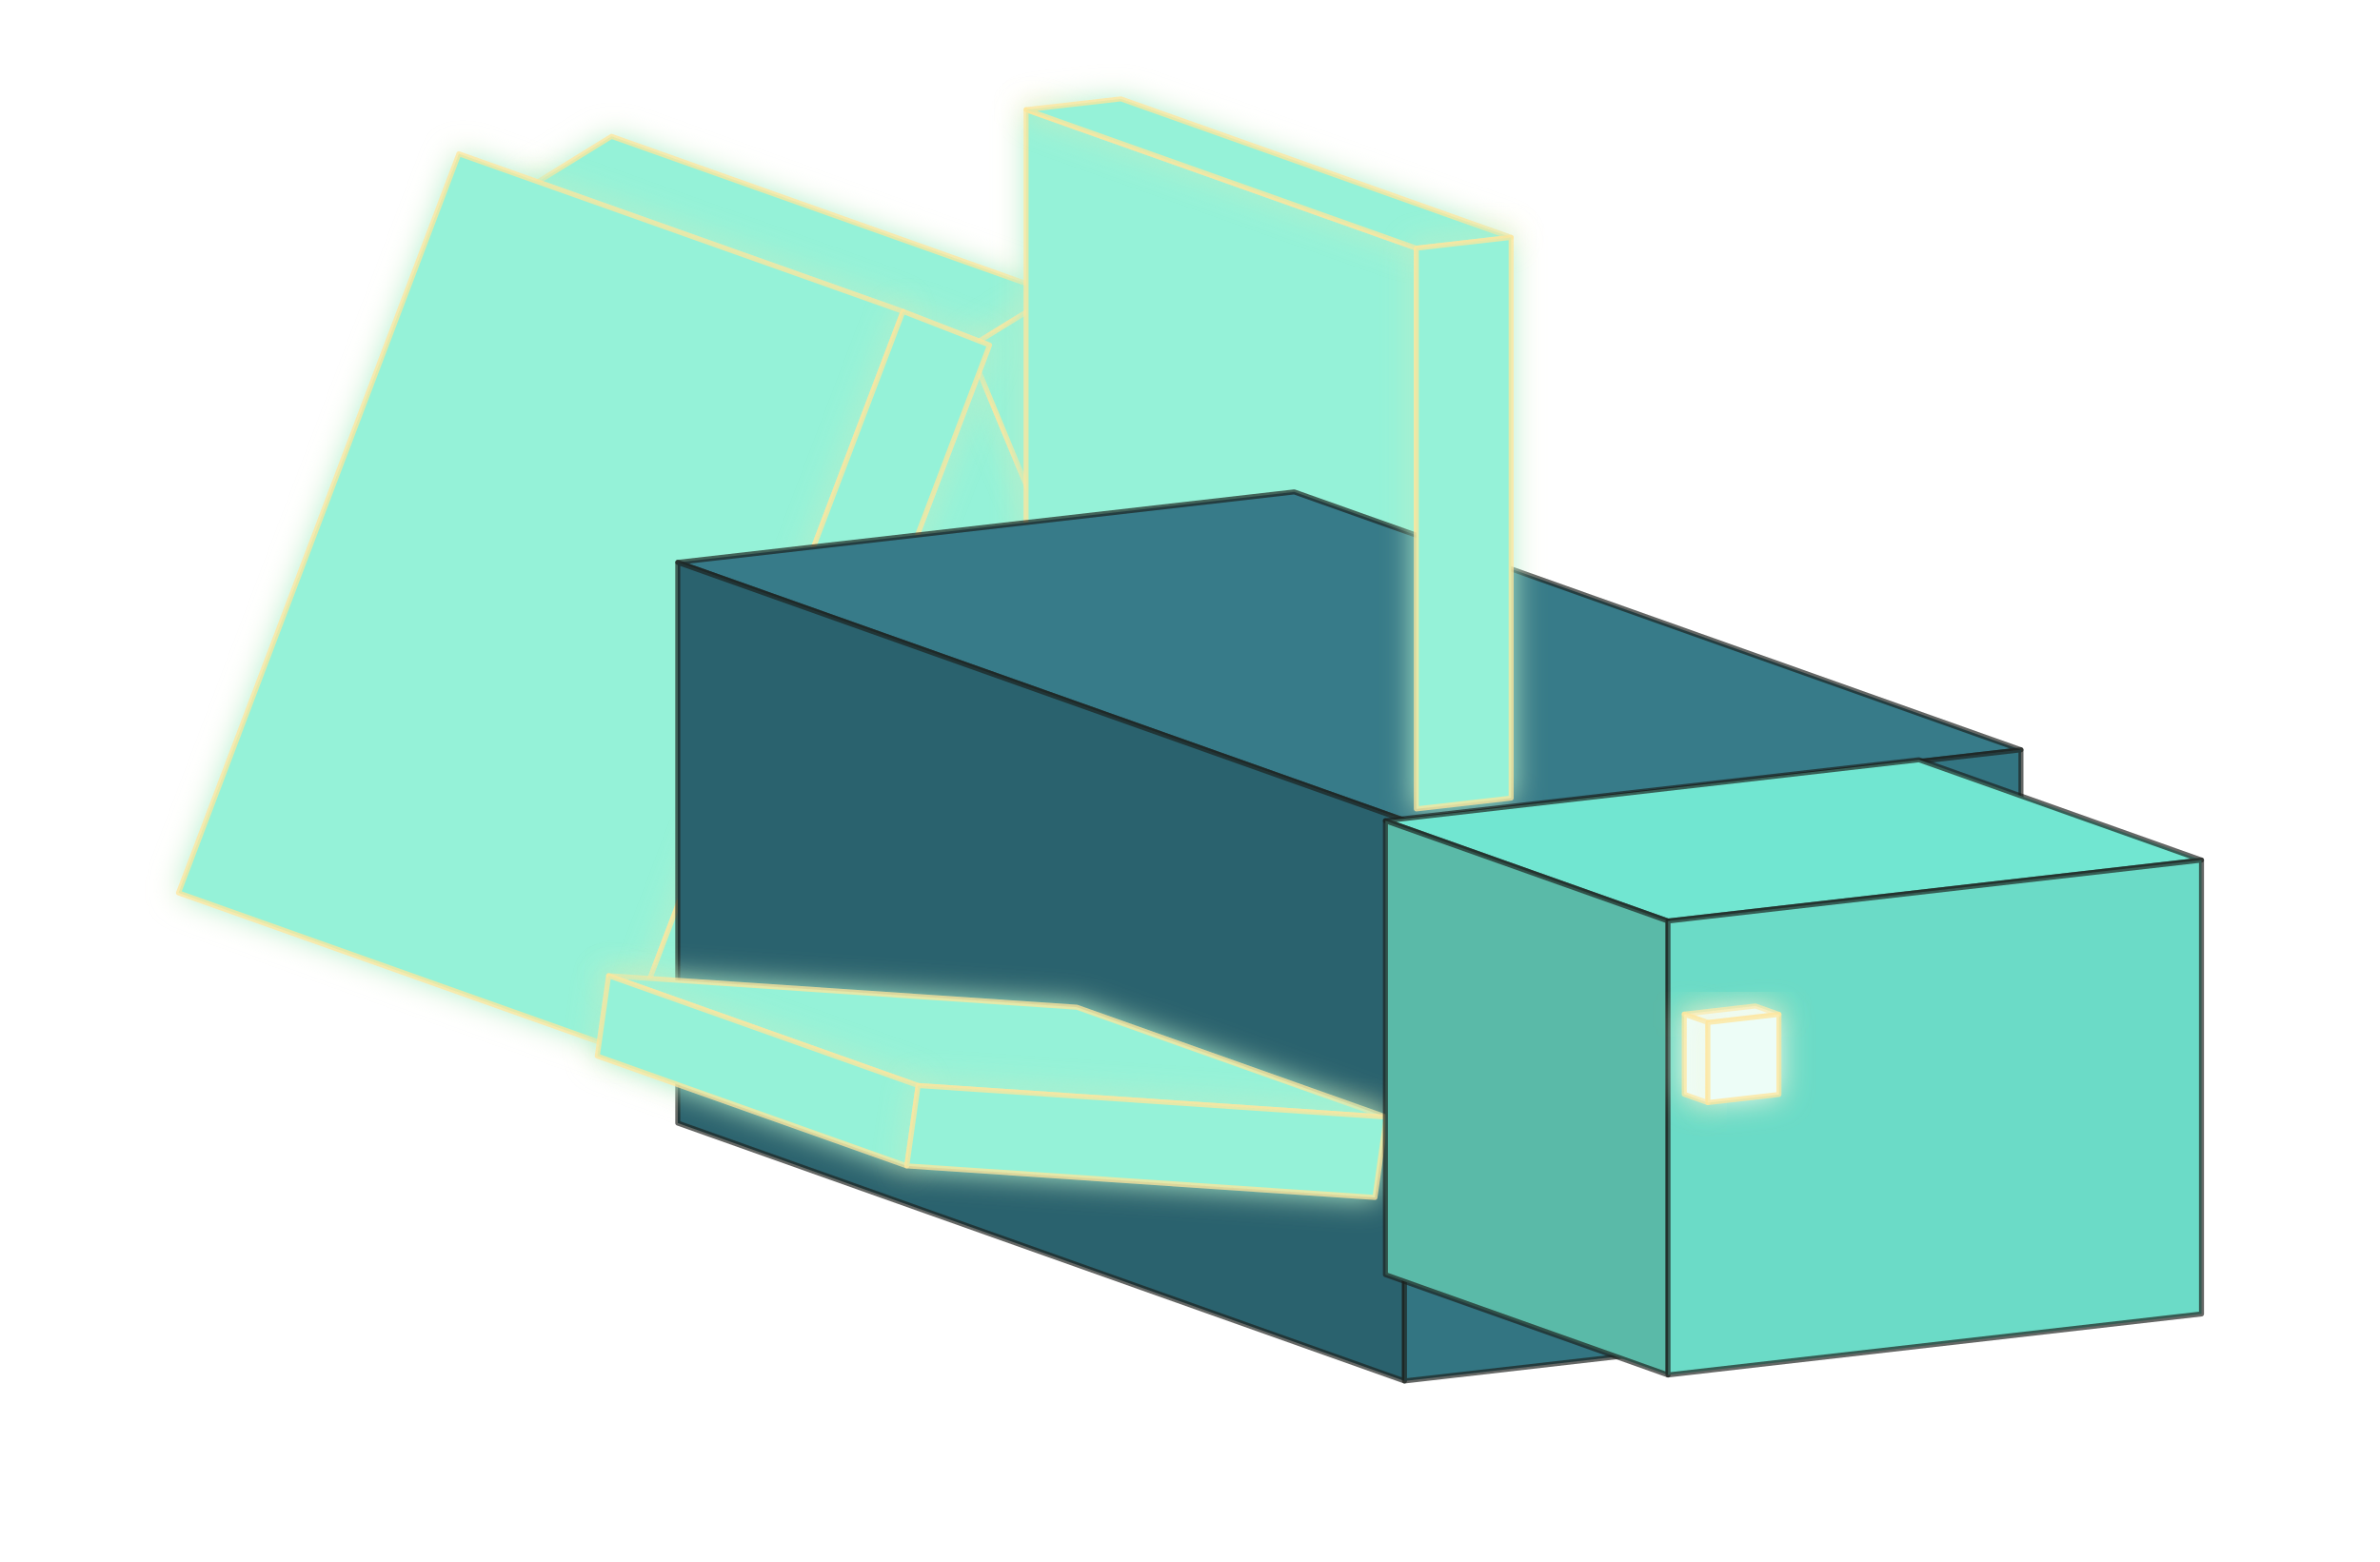
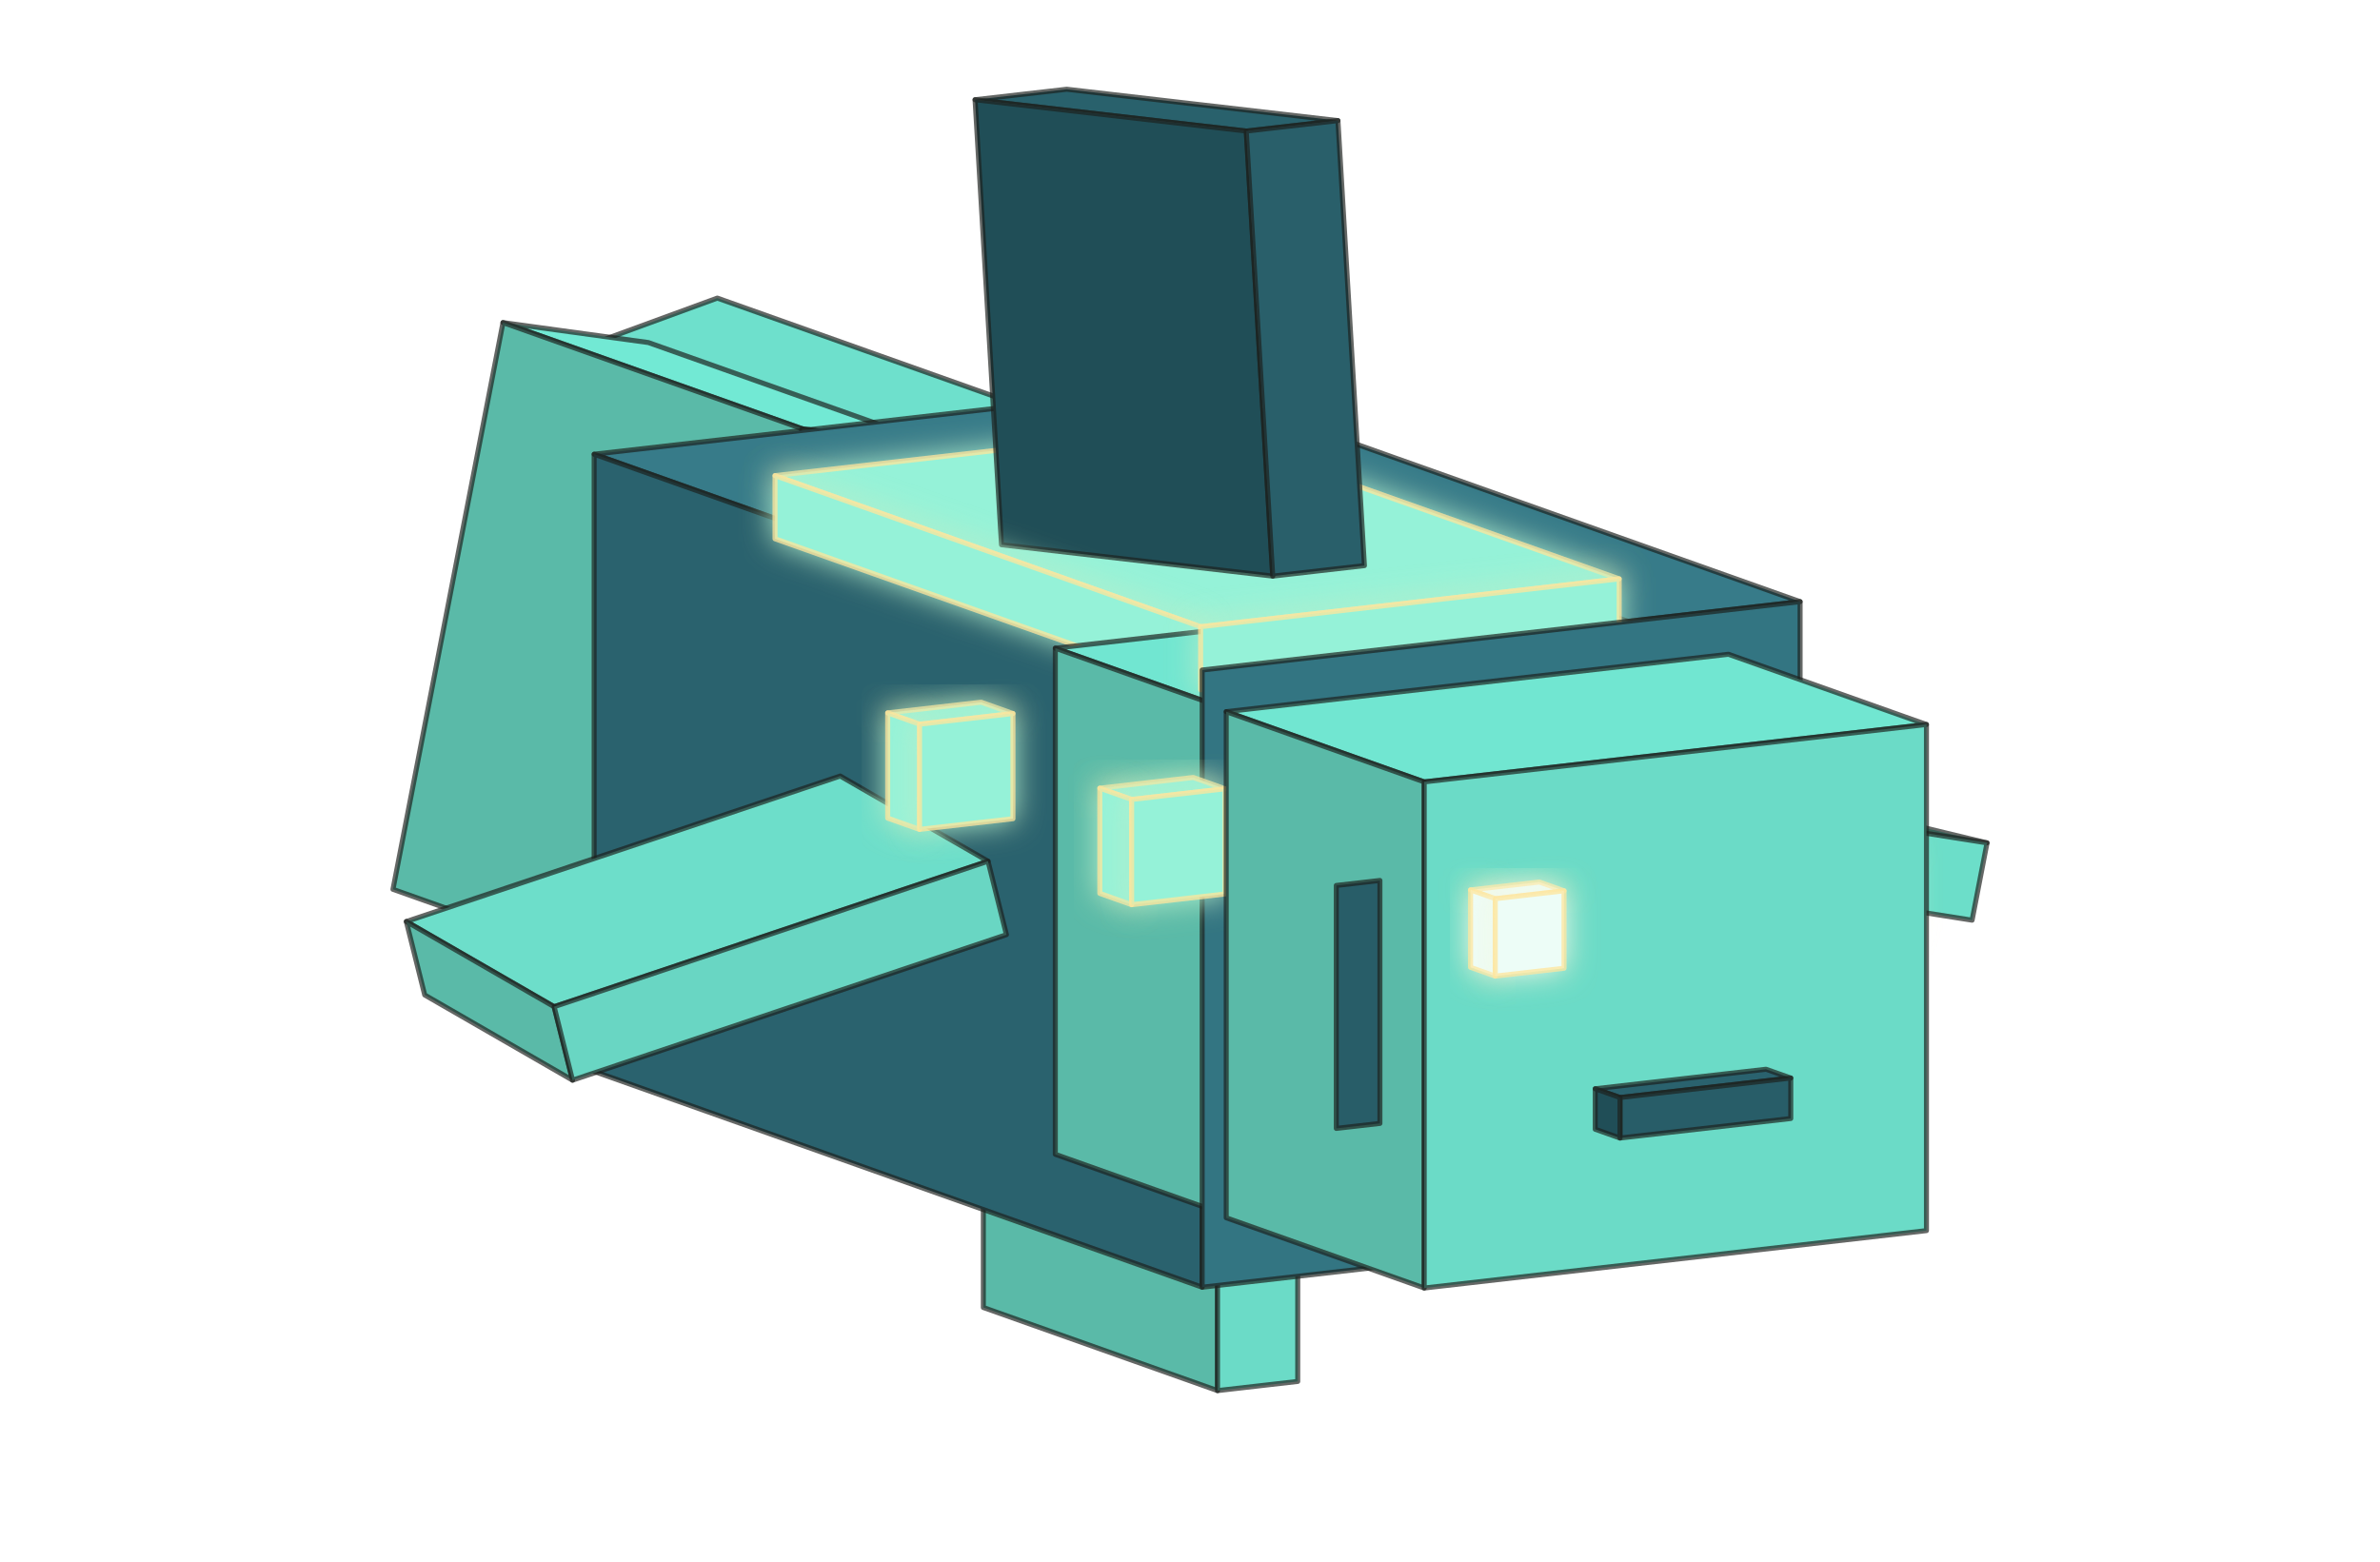
<svg xmlns="http://www.w3.org/2000/svg" width="640" height="420" viewBox="0 0 640 420" role="img" aria-labelledby="portrait-title">
  <defs>
    <filter id="portrait-glow" x="-80%" y="-80%" width="260%" height="260%">
      <feGaussianBlur stdDeviation="4" result="blur" />
      <feMerge>
        <feMergeNode in="blur" />
        <feMergeNode in="SourceGraphic" />
      </feMerge>
    </filter>
    <filter id="portrait-shadow" x="-40%" y="-80%" width="180%" height="260%">
      <feGaussianBlur stdDeviation="8" />
    </filter>
  </defs>
  <g>
-     <polygon points="335.97,274.96 260.57,93.43 141.15,51.05 216.55,232.58" fill="#95f2d8" stroke="#ffe59a" stroke-opacity=".74" stroke-width="1.35" stroke-linejoin="round" vector-effect="non-scaling-stroke" filter="url(#portrait-glow)" />
-     <polygon points="283.86,79.06 164.44,36.67 141.15,51.05 260.57,93.43" fill="#95f2d8" stroke="#ffe59a" stroke-opacity=".74" stroke-width="1.35" stroke-linejoin="round" vector-effect="non-scaling-stroke" filter="url(#portrait-glow)" />
-     <polygon points="167.42,282.52 242.82,83.75 123.40,41.36 48.00,240.13" fill="#95f2d8" stroke="#ffe59a" stroke-opacity=".74" stroke-width="1.35" stroke-linejoin="round" vector-effect="non-scaling-stroke" filter="url(#portrait-glow)" />
-     <polygon points="359.25,260.59 283.86,79.06 260.57,93.43 335.97,274.96" fill="#95f2d8" stroke="#ffe59a" stroke-opacity=".74" stroke-width="1.35" stroke-linejoin="round" vector-effect="non-scaling-stroke" filter="url(#portrait-glow)" />
-     <polygon points="190.71,291.57 266.10,92.80 242.82,83.75 167.42,282.52" fill="#95f2d8" stroke="#ffe59a" stroke-opacity=".74" stroke-width="1.35" stroke-linejoin="round" vector-effect="non-scaling-stroke" filter="url(#portrait-glow)" />
-     <polygon points="580.14,253.84 496.91,224.30 371.02,261.58 454.25,291.12" fill="#95f2d8" stroke="#ffe59a" stroke-opacity=".74" stroke-width="1.35" stroke-linejoin="round" vector-effect="non-scaling-stroke" filter="url(#portrait-glow)" />
-     <polygon points="457.30,312.04 454.25,291.12 371.02,261.58 374.07,282.50" fill="#95f2d8" stroke="#ffe59a" stroke-opacity=".74" stroke-width="1.35" stroke-linejoin="round" vector-effect="non-scaling-stroke" filter="url(#portrait-glow)" />
-     <polygon points="380.86,217.55 380.86,66.75 275.92,29.50 275.92,180.30" fill="#95f2d8" stroke="#ffe59a" stroke-opacity=".74" stroke-width="1.35" stroke-linejoin="round" vector-effect="non-scaling-stroke" filter="url(#portrait-glow)" />
-     <polygon points="406.36,63.84 301.42,26.59 275.92,29.50 380.86,66.75" fill="#95f2d8" stroke="#ffe59a" stroke-opacity=".74" stroke-width="1.35" stroke-linejoin="round" vector-effect="non-scaling-stroke" filter="url(#portrait-glow)" />
-     <polygon points="543.45,201.66 348.03,132.30 182.26,151.25 377.67,220.61" fill="#377b89" stroke="#1c211e" stroke-opacity=".68" stroke-width="1.35" stroke-linejoin="round" vector-effect="non-scaling-stroke" />
-     <polygon points="583.19,274.76 580.14,253.84 454.25,291.12 457.30,312.04" fill="#95f2d8" stroke="#ffe59a" stroke-opacity=".74" stroke-width="1.35" stroke-linejoin="round" vector-effect="non-scaling-stroke" filter="url(#portrait-glow)" />
-     <polygon points="377.67,371.41 377.67,220.61 182.26,151.25 182.26,302.05" fill="#2a626e" stroke="#1c211e" stroke-opacity=".68" stroke-width="1.35" stroke-linejoin="round" vector-effect="non-scaling-stroke" />
-     <polygon points="372.78,300.43 289.55,270.89 163.66,262.41 246.89,291.95" fill="#95f2d8" stroke="#ffe59a" stroke-opacity=".74" stroke-width="1.35" stroke-linejoin="round" vector-effect="non-scaling-stroke" filter="url(#portrait-glow)" />
-     <polygon points="406.36,214.64 406.36,63.84 380.86,66.75 380.86,217.55" fill="#95f2d8" stroke="#ffe59a" stroke-opacity=".74" stroke-width="1.35" stroke-linejoin="round" vector-effect="non-scaling-stroke" filter="url(#portrait-glow)" />
-     <polygon points="243.84,313.56 246.89,291.95 163.66,262.41 160.61,284.02" fill="#95f2d8" stroke="#ffe59a" stroke-opacity=".74" stroke-width="1.35" stroke-linejoin="round" vector-effect="non-scaling-stroke" filter="url(#portrait-glow)" />
-     <polygon points="369.73,322.05 372.78,300.43 246.89,291.95 243.84,313.56" fill="#95f2d8" stroke="#ffe59a" stroke-opacity=".74" stroke-width="1.35" stroke-linejoin="round" vector-effect="non-scaling-stroke" filter="url(#portrait-glow)" />
-     <polygon points="543.45,352.46 543.45,201.66 377.67,220.61 377.67,371.41" fill="#337582" stroke="#1c211e" stroke-opacity=".68" stroke-width="1.35" stroke-linejoin="round" vector-effect="non-scaling-stroke" />
-     <polygon points="592.00,231.31 516.01,204.33 372.55,220.74 448.54,247.71" fill="#71e6d1" stroke="#1c211e" stroke-opacity=".68" stroke-width="1.35" stroke-linejoin="round" vector-effect="non-scaling-stroke" />
-     <polygon points="580.39,261.15 574.06,258.90 554.93,261.09 561.26,263.33" fill="#edfdf7" stroke="#ffe59a" stroke-opacity=".74" stroke-width="1.35" stroke-linejoin="round" vector-effect="non-scaling-stroke" filter="url(#portrait-glow)" />
-     <polygon points="448.54,369.79 448.54,247.71 372.55,220.74 372.55,342.81" fill="#5abaa8" stroke="#1c211e" stroke-opacity=".68" stroke-width="1.35" stroke-linejoin="round" vector-effect="non-scaling-stroke" />
-     <polygon points="561.26,284.88 561.26,263.33 554.93,261.09 554.93,282.63" fill="#edfdf7" stroke="#ffe59a" stroke-opacity=".74" stroke-width="1.35" stroke-linejoin="round" vector-effect="non-scaling-stroke" filter="url(#portrait-glow)" />
-     <polygon points="580.39,282.69 580.39,261.15 561.26,263.33 561.26,284.88" fill="#edfdf7" stroke="#ffe59a" stroke-opacity=".74" stroke-width="1.35" stroke-linejoin="round" vector-effect="non-scaling-stroke" filter="url(#portrait-glow)" />
-     <polygon points="592.00,353.38 592.00,231.31 448.54,247.71 448.54,369.79" fill="#6bdbc7" stroke="#1c211e" stroke-opacity=".68" stroke-width="1.35" stroke-linejoin="round" vector-effect="non-scaling-stroke" />
-     <polygon points="478.37,272.81 472.04,270.56 452.91,272.75 459.25,275.00" fill="#edfdf7" stroke="#ffe59a" stroke-opacity=".74" stroke-width="1.35" stroke-linejoin="round" vector-effect="non-scaling-stroke" filter="url(#portrait-glow)" />
-     <polygon points="459.25,296.54 459.25,275.00 452.91,272.75 452.91,294.29" fill="#edfdf7" stroke="#ffe59a" stroke-opacity=".74" stroke-width="1.35" stroke-linejoin="round" vector-effect="non-scaling-stroke" filter="url(#portrait-glow)" />
-     <polygon points="478.37,294.35 478.37,272.81 459.25,275.00 459.25,296.54" fill="#edfdf7" stroke="#ffe59a" stroke-opacity=".74" stroke-width="1.35" stroke-linejoin="round" vector-effect="non-scaling-stroke" filter="url(#portrait-glow)" />
+     <polygon points="263.84,268.70 234.25,123.04 153.79,94.48 183.38,240.14" fill="#5abaa8" stroke="#1c211e" stroke-opacity=".68" stroke-width="1.35" stroke-linejoin="round" vector-effect="non-scaling-stroke" />
+     <polygon points="273.34,108.73 192.89,80.17 153.79,94.48 234.25,123.04" fill="#6ee0cc" stroke="#1c211e" stroke-opacity=".68" stroke-width="1.35" stroke-linejoin="round" vector-effect="non-scaling-stroke" />
+     <polygon points="254.82,120.69 174.36,92.13 135.26,86.76 215.72,115.31" fill="#72e9d4" stroke="#1c211e" stroke-opacity=".68" stroke-width="1.35" stroke-linejoin="round" vector-effect="non-scaling-stroke" />
+     <polygon points="186.13,267.74 215.72,115.31 135.26,86.76 105.67,239.18" fill="#5abaa8" stroke="#1c211e" stroke-opacity=".68" stroke-width="1.35" stroke-linejoin="round" vector-effect="non-scaling-stroke" />
+     <polygon points="302.94,254.38 273.34,108.73 234.25,123.04 263.84,268.70" fill="#6bdbc7" stroke="#1c211e" stroke-opacity=".68" stroke-width="1.35" stroke-linejoin="round" vector-effect="non-scaling-stroke" />
+     <polygon points="314.61,153.13 262.29,134.56 172.25,144.85 224.57,163.42" fill="#2a626e" stroke="#1c211e" stroke-opacity=".68" stroke-width="1.35" stroke-linejoin="round" vector-effect="non-scaling-stroke" />
+     <polygon points="225.23,273.11 254.82,120.69 215.72,115.31 186.13,267.74" fill="#6bdbc7" stroke="#1c211e" stroke-opacity=".68" stroke-width="1.35" stroke-linejoin="round" vector-effect="non-scaling-stroke" />
+     <polygon points="363.28,154.74 354.73,151.70 329.60,154.57 338.16,157.61" fill="#95f2d8" stroke="#ffe59a" stroke-opacity=".74" stroke-width="1.35" stroke-linejoin="round" vector-effect="non-scaling-stroke" filter="url(#portrait-glow)" />
+     <polygon points="338.16,185.91 338.16,157.61 329.60,154.57 329.60,182.87" fill="#95f2d8" stroke="#ffe59a" stroke-opacity=".74" stroke-width="1.35" stroke-linejoin="round" vector-effect="non-scaling-stroke" filter="url(#portrait-glow)" />
+     <polygon points="363.28,183.03 363.28,154.74 338.16,157.61 338.16,185.91" fill="#95f2d8" stroke="#ffe59a" stroke-opacity=".74" stroke-width="1.35" stroke-linejoin="round" vector-effect="non-scaling-stroke" filter="url(#portrait-glow)" />
+     <polygon points="224.57,259.70 224.57,163.42 172.25,144.85 172.25,241.13" fill="#204e57" stroke="#1c211e" stroke-opacity=".68" stroke-width="1.35" stroke-linejoin="round" vector-effect="non-scaling-stroke" />
+     <polygon points="314.61,249.41 314.61,153.13 224.57,163.42 224.57,259.70" fill="#285d68" stroke="#1c211e" stroke-opacity=".68" stroke-width="1.35" stroke-linejoin="round" vector-effect="non-scaling-stroke" />
+     <polygon points="534.33,226.69 457.06,208.07 362.23,193.13 439.50,211.75" fill="#72e8d3" stroke="#1c211e" stroke-opacity=".68" stroke-width="1.35" stroke-linejoin="round" vector-effect="non-scaling-stroke" />
+     <polygon points="327.40,374.00 327.40,304.58 264.43,282.23 264.43,351.65" fill="#5abaa8" stroke="#1c211e" stroke-opacity=".68" stroke-width="1.35" stroke-linejoin="round" vector-effect="non-scaling-stroke" />
+     <polygon points="348.97,302.12 286.00,279.77 264.43,282.23 327.40,304.58" fill="#71e6d1" stroke="#1c211e" stroke-opacity=".68" stroke-width="1.35" stroke-linejoin="round" vector-effect="non-scaling-stroke" />
+     <polygon points="435.47,232.53 439.50,211.75 362.23,193.13 358.21,213.91" fill="#5abaa8" stroke="#1c211e" stroke-opacity=".68" stroke-width="1.35" stroke-linejoin="round" vector-effect="non-scaling-stroke" />
+     <polygon points="215.36,171.65 206.80,168.61 181.68,171.49 190.23,174.52" fill="#95f2d8" stroke="#ffe59a" stroke-opacity=".74" stroke-width="1.35" stroke-linejoin="round" vector-effect="non-scaling-stroke" filter="url(#portrait-glow)" />
+     <polygon points="530.31,247.48 534.33,226.69 439.50,211.75 435.47,232.53" fill="#6cdec9" stroke="#1c211e" stroke-opacity=".68" stroke-width="1.35" stroke-linejoin="round" vector-effect="non-scaling-stroke" />
+     <polygon points="190.23,202.82 190.23,174.52 181.68,171.49 181.68,199.78" fill="#95f2d8" stroke="#ffe59a" stroke-opacity=".74" stroke-width="1.35" stroke-linejoin="round" vector-effect="non-scaling-stroke" filter="url(#portrait-glow)" />
+     <polygon points="215.36,199.95 215.36,171.65 190.23,174.52 190.23,202.82" fill="#95f2d8" stroke="#ffe59a" stroke-opacity=".74" stroke-width="1.35" stroke-linejoin="round" vector-effect="non-scaling-stroke" filter="url(#portrait-glow)" />
+     <polygon points="420.32,174.98 411.76,171.95 386.64,174.82 395.19,177.85" fill="#95f2d8" stroke="#ffe59a" stroke-opacity=".74" stroke-width="1.35" stroke-linejoin="round" vector-effect="non-scaling-stroke" filter="url(#portrait-glow)" />
+     <polygon points="395.19,206.15 395.19,177.85 386.64,174.82 386.64,203.11" fill="#95f2d8" stroke="#ffe59a" stroke-opacity=".74" stroke-width="1.35" stroke-linejoin="round" vector-effect="non-scaling-stroke" filter="url(#portrait-glow)" />
+     <polygon points="420.32,203.28 420.32,174.98 395.19,177.85 395.19,206.15" fill="#95f2d8" stroke="#ffe59a" stroke-opacity=".74" stroke-width="1.35" stroke-linejoin="round" vector-effect="non-scaling-stroke" filter="url(#portrait-glow)" />
+     <polygon points="348.97,371.53 348.97,302.12 327.40,304.58 327.40,374.00" fill="#6bdbc7" stroke="#1c211e" stroke-opacity=".68" stroke-width="1.35" stroke-linejoin="round" vector-effect="non-scaling-stroke" />
+     <polygon points="484.06,161.81 320.55,103.78 159.77,122.16 323.27,180.20" fill="#377b89" stroke="#1c211e" stroke-opacity=".68" stroke-width="1.35" stroke-linejoin="round" vector-effect="non-scaling-stroke" />
+     <polygon points="435.41,155.68 320.96,115.05 208.41,127.92 322.86,168.55" fill="#95f2d8" stroke="#ffe59a" stroke-opacity=".74" stroke-width="1.35" stroke-linejoin="round" vector-effect="non-scaling-stroke" filter="url(#portrait-glow)" />
+     <polygon points="359.78,32.44 286.85,24.00 262.20,26.82 335.13,35.25" fill="#29616c" stroke="#1c211e" stroke-opacity=".68" stroke-width="1.35" stroke-linejoin="round" vector-effect="non-scaling-stroke" />
+     <polygon points="342.25,154.94 335.13,35.25 262.20,26.82 269.31,146.51" fill="#204e57" stroke="#1c211e" stroke-opacity=".68" stroke-width="1.35" stroke-linejoin="round" vector-effect="non-scaling-stroke" />
+     <polygon points="323.27,346.19 323.27,180.20 159.77,122.16 159.77,288.16" fill="#2a626e" stroke="#1c211e" stroke-opacity=".68" stroke-width="1.35" stroke-linejoin="round" vector-effect="non-scaling-stroke" />
+     <polygon points="322.86,185.52 322.86,168.55 208.41,127.92 208.41,144.90" fill="#95f2d8" stroke="#ffe59a" stroke-opacity=".74" stroke-width="1.35" stroke-linejoin="round" vector-effect="non-scaling-stroke" filter="url(#portrait-glow)" />
+     <polygon points="272.39,191.90 263.84,188.86 238.71,191.73 247.27,194.77" fill="#95f2d8" stroke="#ffe59a" stroke-opacity=".74" stroke-width="1.35" stroke-linejoin="round" vector-effect="non-scaling-stroke" filter="url(#portrait-glow)" />
+     <polygon points="265.69,231.62 225.94,208.71 109.26,247.84 149.01,270.75" fill="#6ddeca" stroke="#1c211e" stroke-opacity=".68" stroke-width="1.35" stroke-linejoin="round" vector-effect="non-scaling-stroke" />
+     <polygon points="247.27,223.06 247.27,194.77 238.71,191.73 238.71,220.03" fill="#95f2d8" stroke="#ffe59a" stroke-opacity=".74" stroke-width="1.35" stroke-linejoin="round" vector-effect="non-scaling-stroke" filter="url(#portrait-glow)" />
+     <polygon points="272.39,220.19 272.39,191.90 247.27,194.77 247.27,223.06" fill="#95f2d8" stroke="#ffe59a" stroke-opacity=".74" stroke-width="1.35" stroke-linejoin="round" vector-effect="non-scaling-stroke" filter="url(#portrait-glow)" />
+     <polygon points="153.96,290.51 149.01,270.75 109.26,247.84 114.21,267.60" fill="#5abaa8" stroke="#1c211e" stroke-opacity=".68" stroke-width="1.35" stroke-linejoin="round" vector-effect="non-scaling-stroke" />
+     <polygon points="366.90,152.12 359.78,32.44 335.13,35.25 342.25,154.94" fill="#295f6a" stroke="#1c211e" stroke-opacity=".68" stroke-width="1.35" stroke-linejoin="round" vector-effect="non-scaling-stroke" />
+     <polygon points="477.35,195.23 468.80,192.19 443.67,195.06 452.23,198.10" fill="#95f2d8" stroke="#ffe59a" stroke-opacity=".74" stroke-width="1.35" stroke-linejoin="round" vector-effect="non-scaling-stroke" filter="url(#portrait-glow)" />
+     <polygon points="452.23,226.39 452.23,198.10 443.67,195.06 443.67,223.36" fill="#95f2d8" stroke="#ffe59a" stroke-opacity=".74" stroke-width="1.35" stroke-linejoin="round" vector-effect="non-scaling-stroke" filter="url(#portrait-glow)" />
+     <polygon points="477.35,223.52 477.35,195.23 452.23,198.10 452.23,226.39" fill="#95f2d8" stroke="#ffe59a" stroke-opacity=".74" stroke-width="1.35" stroke-linejoin="round" vector-effect="non-scaling-stroke" filter="url(#portrait-glow)" />
+     <polygon points="471.22,178.99 415.63,159.26 283.78,174.33 339.37,194.06" fill="#71e6d1" stroke="#1c211e" stroke-opacity=".68" stroke-width="1.35" stroke-linejoin="round" vector-effect="non-scaling-stroke" />
+     <polygon points="435.41,172.65 435.41,155.68 322.86,168.55 322.86,185.52" fill="#95f2d8" stroke="#ffe59a" stroke-opacity=".74" stroke-width="1.35" stroke-linejoin="round" vector-effect="non-scaling-stroke" filter="url(#portrait-glow)" />
+     <polygon points="270.64,251.38 265.69,231.62 149.01,270.75 153.96,290.51" fill="#69d6c3" stroke="#1c211e" stroke-opacity=".68" stroke-width="1.35" stroke-linejoin="round" vector-effect="non-scaling-stroke" />
+     <polygon points="486.30,288.96 486.30,223.63 461.81,214.94 461.81,280.27" fill="#204e57" stroke="#1c211e" stroke-opacity=".68" stroke-width="1.35" stroke-linejoin="round" vector-effect="non-scaling-stroke" />
+     <polygon points="339.37,330.18 339.37,194.06 283.78,174.33 283.78,310.45" fill="#5abaa8" stroke="#1c211e" stroke-opacity=".68" stroke-width="1.35" stroke-linejoin="round" vector-effect="non-scaling-stroke" />
+     <polygon points="498.02,222.29 473.54,213.60 461.81,214.94 486.30,223.63" fill="#2a626e" stroke="#1c211e" stroke-opacity=".68" stroke-width="1.35" stroke-linejoin="round" vector-effect="non-scaling-stroke" />
+     <polygon points="484.06,327.81 484.06,161.81 323.27,180.20 323.27,346.19" fill="#337582" stroke="#1c211e" stroke-opacity=".68" stroke-width="1.35" stroke-linejoin="round" vector-effect="non-scaling-stroke" />
+     <polygon points="471.22,315.11 471.22,178.99 339.37,194.06 339.37,330.18" fill="#6bdbc7" stroke="#1c211e" stroke-opacity=".68" stroke-width="1.35" stroke-linejoin="round" vector-effect="non-scaling-stroke" />
+     <polygon points="498.02,287.62 498.02,222.29 486.30,223.63 486.30,288.96" fill="#285d68" stroke="#1c211e" stroke-opacity=".68" stroke-width="1.35" stroke-linejoin="round" vector-effect="non-scaling-stroke" />
+     <polygon points="329.43,212.14 320.87,209.10 295.75,211.98 304.31,215.01" fill="#95f2d8" stroke="#ffe59a" stroke-opacity=".74" stroke-width="1.35" stroke-linejoin="round" vector-effect="non-scaling-stroke" filter="url(#portrait-glow)" />
+     <polygon points="304.31,243.31 304.31,215.01 295.75,211.98 295.75,240.27" fill="#95f2d8" stroke="#ffe59a" stroke-opacity=".74" stroke-width="1.35" stroke-linejoin="round" vector-effect="non-scaling-stroke" filter="url(#portrait-glow)" />
+     <polygon points="329.43,240.43 329.43,212.14 304.31,215.01 304.31,243.31" fill="#95f2d8" stroke="#ffe59a" stroke-opacity=".74" stroke-width="1.35" stroke-linejoin="round" vector-effect="non-scaling-stroke" filter="url(#portrait-glow)" />
+     <polygon points="518.04,194.85 464.80,175.96 329.74,191.40 382.98,210.29" fill="#71e6d1" stroke="#1c211e" stroke-opacity=".68" stroke-width="1.35" stroke-linejoin="round" vector-effect="non-scaling-stroke" />
+     <polygon points="359.34,303.48 359.34,238.14 334.85,229.45 334.85,294.79" fill="#204e57" stroke="#1c211e" stroke-opacity=".68" stroke-width="1.35" stroke-linejoin="round" vector-effect="non-scaling-stroke" />
+     <polygon points="371.07,236.80 346.58,228.11 334.85,229.45 359.34,238.14" fill="#2a626e" stroke="#1c211e" stroke-opacity=".68" stroke-width="1.35" stroke-linejoin="round" vector-effect="non-scaling-stroke" />
+     <polygon points="512.42,229.08 505.77,226.72 487.28,228.83 493.93,231.20" fill="#edfdf7" stroke="#ffe59a" stroke-opacity=".74" stroke-width="1.35" stroke-linejoin="round" vector-effect="non-scaling-stroke" filter="url(#portrait-glow)" />
+     <polygon points="493.93,252.02 493.93,231.20 487.28,228.83 487.28,249.66" fill="#edfdf7" stroke="#ffe59a" stroke-opacity=".74" stroke-width="1.35" stroke-linejoin="round" vector-effect="non-scaling-stroke" filter="url(#portrait-glow)" />
+     <polygon points="382.98,346.41 382.98,210.29 329.74,191.40 329.74,327.52" fill="#5abaa8" stroke="#1c211e" stroke-opacity=".68" stroke-width="1.35" stroke-linejoin="round" vector-effect="non-scaling-stroke" />
+     <polygon points="512.42,249.91 512.42,229.08 493.93,231.20 493.93,252.02" fill="#edfdf7" stroke="#ffe59a" stroke-opacity=".74" stroke-width="1.35" stroke-linejoin="round" vector-effect="non-scaling-stroke" filter="url(#portrait-glow)" />
+     <polygon points="371.07,302.14 371.07,236.80 359.34,238.14 359.34,303.48" fill="#285d68" stroke="#1c211e" stroke-opacity=".68" stroke-width="1.35" stroke-linejoin="round" vector-effect="non-scaling-stroke" />
+     <polygon points="518.04,330.97 518.04,194.85 382.98,210.29 382.98,346.41" fill="#6bdbc7" stroke="#1c211e" stroke-opacity=".68" stroke-width="1.35" stroke-linejoin="round" vector-effect="non-scaling-stroke" />
+     <polygon points="481.55,289.93 474.89,287.57 428.97,292.82 435.63,295.18" fill="#2a626e" stroke="#1c211e" stroke-opacity=".68" stroke-width="1.35" stroke-linejoin="round" vector-effect="non-scaling-stroke" />
+     <polygon points="481.55,300.82 481.55,289.93 435.63,295.18 435.63,306.07" fill="#285d68" stroke="#1c211e" stroke-opacity=".68" stroke-width="1.35" stroke-linejoin="round" vector-effect="non-scaling-stroke" />
+     <polygon points="435.63,306.07 435.63,295.18 428.97,292.82 428.97,303.71" fill="#204e57" stroke="#1c211e" stroke-opacity=".68" stroke-width="1.35" stroke-linejoin="round" vector-effect="non-scaling-stroke" />
+     <polygon points="420.58,239.58 413.93,237.22 395.44,239.34 402.09,241.70" fill="#edfdf7" stroke="#ffe59a" stroke-opacity=".74" stroke-width="1.35" stroke-linejoin="round" vector-effect="non-scaling-stroke" filter="url(#portrait-glow)" />
+     <polygon points="402.09,262.52 402.09,241.70 395.44,239.34 395.44,260.16" fill="#edfdf7" stroke="#ffe59a" stroke-opacity=".74" stroke-width="1.35" stroke-linejoin="round" vector-effect="non-scaling-stroke" filter="url(#portrait-glow)" />
+     <polygon points="420.58,260.41 420.58,239.58 402.09,241.70 402.09,262.52" fill="#edfdf7" stroke="#ffe59a" stroke-opacity=".74" stroke-width="1.35" stroke-linejoin="round" vector-effect="non-scaling-stroke" filter="url(#portrait-glow)" />
  </g>
</svg>
